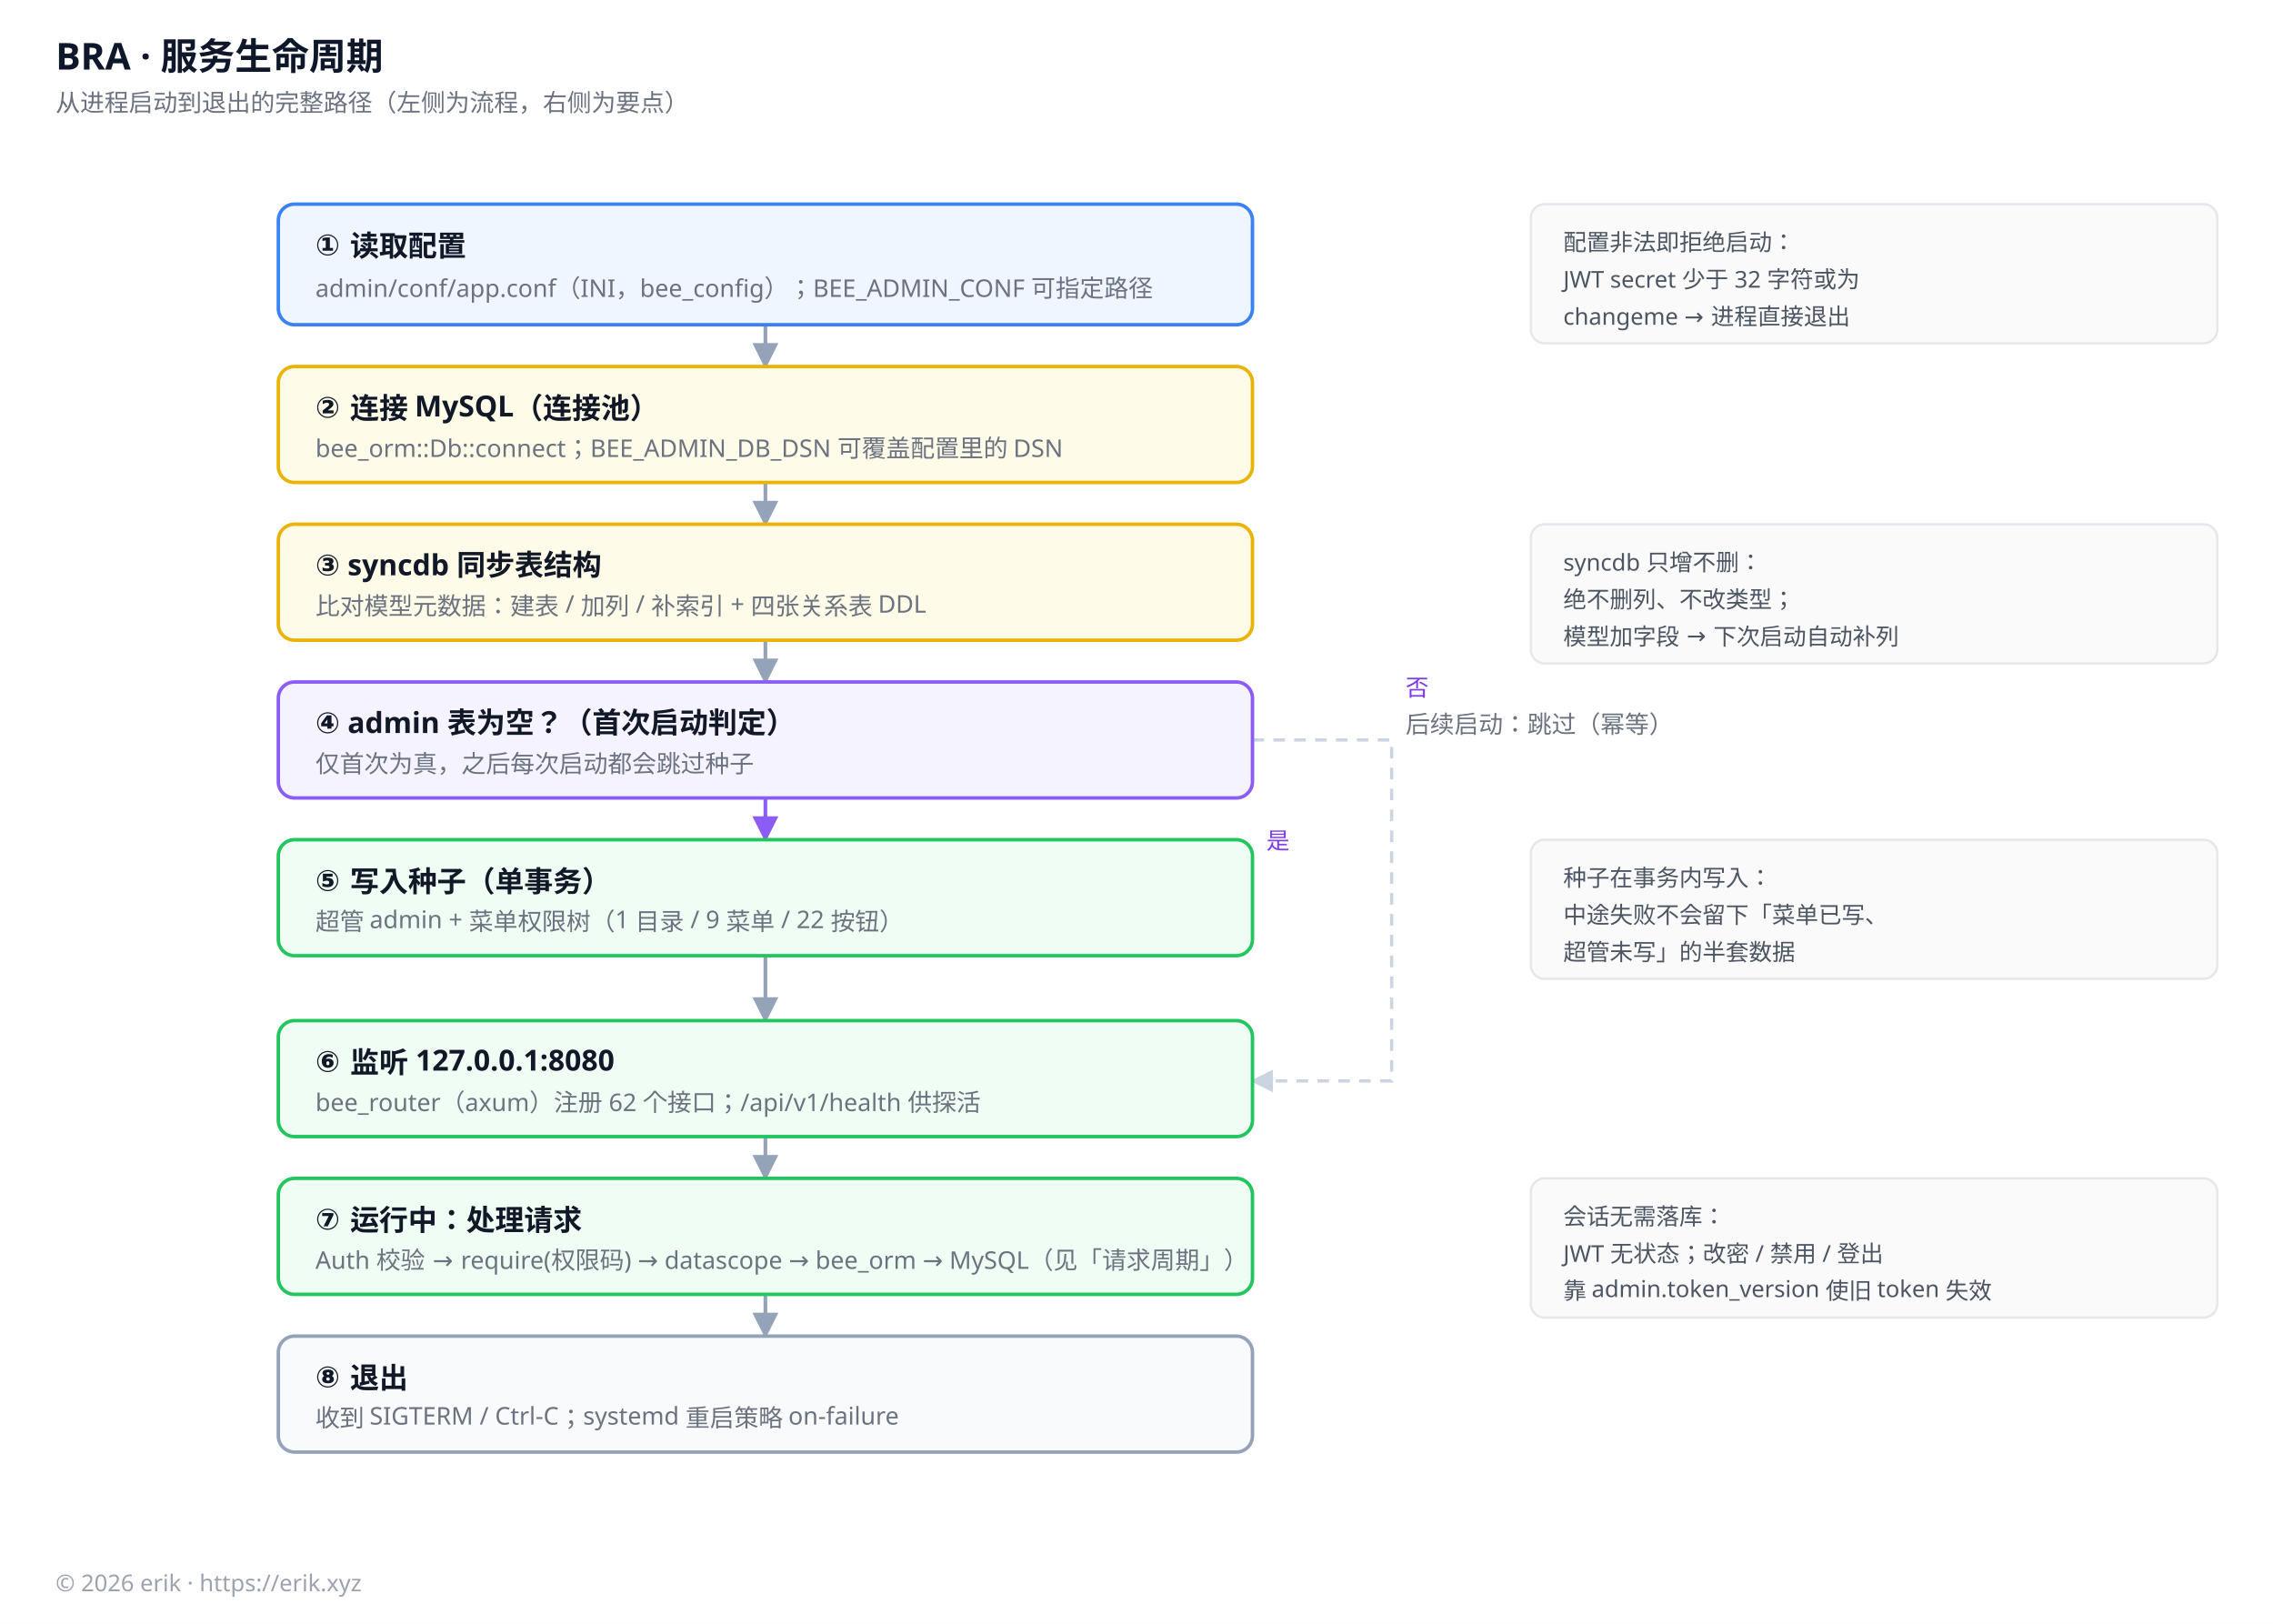
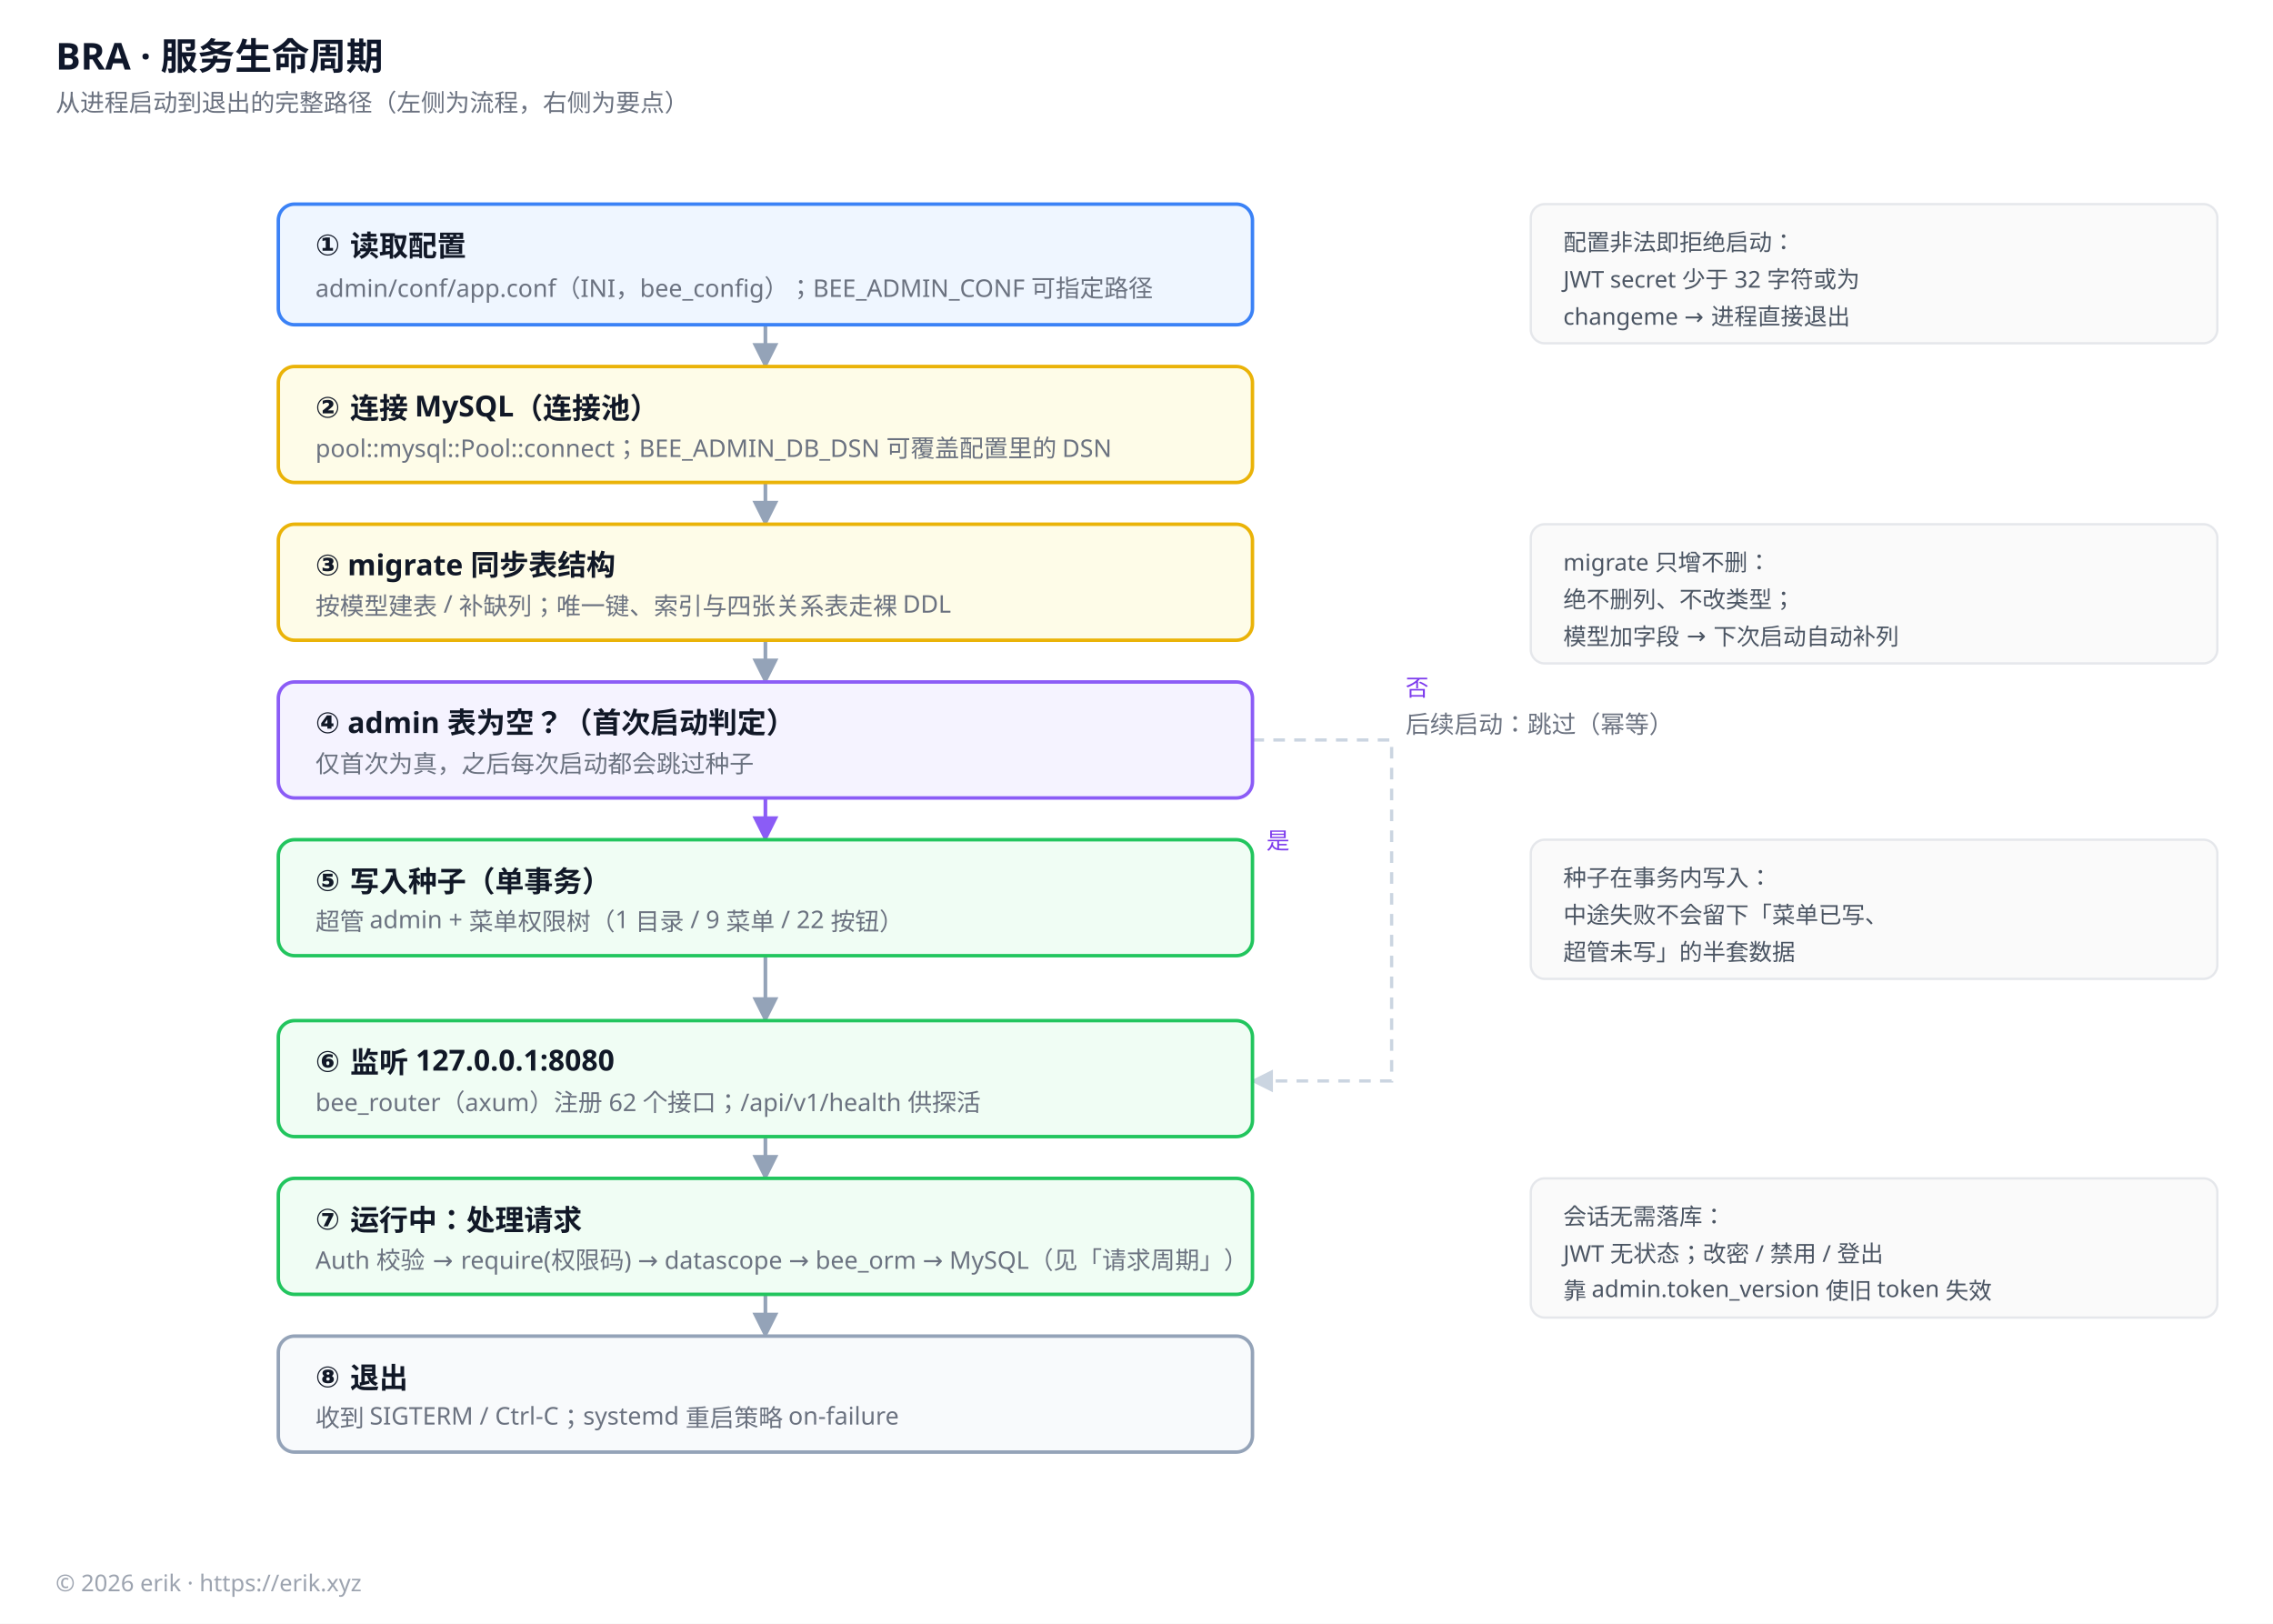
<svg xmlns="http://www.w3.org/2000/svg" viewBox="0 0 980 700" width="980" height="700" role="img" aria-label="BRA 服务生命周期图">
  <style>
    .bg { fill: #ffffff; }
    .box-start  { fill: #eff6ff; stroke: #3b82f6; stroke-width: 1.5; }
    .box-db     { fill: #fefce8; stroke: #eab308; stroke-width: 1.5; }
    .box-backend{ fill: #f0fdf4; stroke: #22c55e; stroke-width: 1.5; }
    .box-decision { fill: #f5f3ff; stroke: #8b5cf6; stroke-width: 1.5; }
    .box-end    { fill: #f8fafc; stroke: #94a3b8; stroke-width: 1.5; }
    .note       { fill: #fafafa; stroke: #e5e7eb; stroke-width: 1; }
    .t-name { font: 600 12.5px system-ui, "PingFang SC", "Microsoft YaHei", sans-serif; fill: #111827; }
    .t-sub  { font: 10.5px system-ui, "PingFang SC", "Microsoft YaHei", sans-serif; fill: #6b7280; }
    .t-note { font: 10px system-ui, "PingFang SC", "Microsoft YaHei", sans-serif; fill: #4b5563; }
    .t-edge { font: 10px system-ui, "PingFang SC", "Microsoft YaHei", sans-serif; fill: #7c3aed; }
    .t-title{ font: 700 16px system-ui, "PingFang SC", "Microsoft YaHei", sans-serif; fill: #0f172a; }
    .t-foot { font: 10px system-ui, "PingFang SC", "Microsoft YaHei", sans-serif; fill: #9ca3af; }
    .a  { stroke: #94a3b8; stroke-width: 1.6; fill: none; }
    .a-yes { stroke: #8b5cf6; stroke-width: 1.6; fill: none; }
    .a-no  { stroke: #cbd5e1; stroke-width: 1.4; fill: none; stroke-dasharray: 5 4; }
  </style>
  <defs>
    <marker id="a" viewBox="0 0 10 10" refX="9" refY="5" markerWidth="7" markerHeight="7" orient="auto-start-reverse">
      <path d="M0,0 L10,5 L0,10 z" fill="#94a3b8" />
    </marker>
    <marker id="ay" viewBox="0 0 10 10" refX="9" refY="5" markerWidth="7" markerHeight="7" orient="auto-start-reverse">
      <path d="M0,0 L10,5 L0,10 z" fill="#8b5cf6" />
    </marker>
    <marker id="an" viewBox="0 0 10 10" refX="9" refY="5" markerWidth="7" markerHeight="7" orient="auto-start-reverse">
      <path d="M0,0 L10,5 L0,10 z" fill="#cbd5e1" />
    </marker>
  </defs>
  <rect class="bg" x="0" y="0" width="980" height="700" />
  <text class="t-title" x="24" y="30">BRA · 服务生命周期</text>
  <text class="t-sub" x="24" y="48">从进程启动到退出的完整路径（左侧为流程，右侧为要点）</text>
  <path class="a" d="M330,140 L330,158" marker-end="url(#a)" />
  <path class="a" d="M330,208 L330,226" marker-end="url(#a)" />
  <path class="a" d="M330,276 L330,294" marker-end="url(#a)" />
  <path class="a-yes" d="M330,344 L330,362" marker-end="url(#ay)" />
  <path class="a" d="M330,412 L330,440" marker-end="url(#a)" />
  <path class="a" d="M330,490 L330,508" marker-end="url(#a)" />
  <path class="a" d="M330,558 L330,576" marker-end="url(#a)" />
  <path class="a-no" d="M540,319 L600,319 L600,466 L540,466" marker-end="url(#an)" />
  <text class="t-edge" x="606" y="300">否</text>
  <text class="t-sub" x="606" y="316">后续启动：跳过（幂等）</text>
  <text class="t-edge" x="546" y="366">是</text>
  <rect class="box-start" x="120" y="88" width="420" height="52" rx="7" />
  <text class="t-name" x="136" y="110">① 读取配置</text>
  <text class="t-sub" x="136" y="128">admin/conf/app.conf（INI，bee_config）；BEE_ADMIN_CONF 可指定路径</text>
  <rect class="box-db" x="120" y="158" width="420" height="50" rx="7" />
  <text class="t-name" x="136" y="180">② 连接 MySQL（连接池）</text>
-   <text class="t-sub" x="136" y="197">bee_orm::Db::connect；BEE_ADMIN_DB_DSN 可覆盖配置里的 DSN</text>
+   <text class="t-sub" x="136" y="197">pool::mysql::Pool::connect；BEE_ADMIN_DB_DSN 可覆盖配置里的 DSN</text>
  <rect class="box-db" x="120" y="226" width="420" height="50" rx="7" />
-   <text class="t-name" x="136" y="248">③ syncdb 同步表结构</text>
-   <text class="t-sub" x="136" y="265">比对模型元数据：建表 / 加列 / 补索引 + 四张关系表 DDL</text>
+   <text class="t-name" x="136" y="248">③ migrate 同步表结构</text>
+   <text class="t-sub" x="136" y="265">按模型建表 / 补缺列；唯一键、索引与四张关系表走裸 DDL</text>
  <rect class="box-decision" x="120" y="294" width="420" height="50" rx="7" />
  <text class="t-name" x="136" y="316">④ admin 表为空？（首次启动判定）</text>
  <text class="t-sub" x="136" y="333">仅首次为真，之后每次启动都会跳过种子</text>
  <rect class="box-backend" x="120" y="362" width="420" height="50" rx="7" />
  <text class="t-name" x="136" y="384">⑤ 写入种子（单事务）</text>
  <text class="t-sub" x="136" y="401">超管 admin + 菜单权限树（1 目录 / 9 菜单 / 22 按钮）</text>
  <rect class="box-backend" x="120" y="440" width="420" height="50" rx="7" />
  <text class="t-name" x="136" y="462">⑥ 监听 127.0.0.1:8080</text>
  <text class="t-sub" x="136" y="479">bee_router（axum）注册 62 个接口；/api/v1/health 供探活</text>
  <rect class="box-backend" x="120" y="508" width="420" height="50" rx="7" />
  <text class="t-name" x="136" y="530">⑦ 运行中：处理请求</text>
  <text class="t-sub" x="136" y="547">Auth 校验 → require(权限码) → datascope → bee_orm → MySQL（见「请求周期」）</text>
  <rect class="box-end" x="120" y="576" width="420" height="50" rx="7" />
  <text class="t-name" x="136" y="598">⑧ 退出</text>
  <text class="t-sub" x="136" y="615">收到 SIGTERM / Ctrl-C；systemd 重启策略 on-failure</text>
  <rect class="note" x="660" y="88" width="296" height="60" rx="6" />
  <text class="t-note" x="674" y="108">配置非法即拒绝启动：</text>
  <text class="t-note" x="674" y="124">JWT secret 少于 32 字符或为</text>
  <text class="t-note" x="674" y="140">changeme → 进程直接退出</text>
  <rect class="note" x="660" y="226" width="296" height="60" rx="6" />
-   <text class="t-note" x="674" y="246">syncdb 只增不删：</text>
+   <text class="t-note" x="674" y="246">migrate 只增不删：</text>
  <text class="t-note" x="674" y="262">绝不删列、不改类型；</text>
  <text class="t-note" x="674" y="278">模型加字段 → 下次启动自动补列</text>
  <rect class="note" x="660" y="362" width="296" height="60" rx="6" />
  <text class="t-note" x="674" y="382">种子在事务内写入：</text>
  <text class="t-note" x="674" y="398">中途失败不会留下「菜单已写、</text>
  <text class="t-note" x="674" y="414">超管未写」的半套数据</text>
  <rect class="note" x="660" y="508" width="296" height="60" rx="6" />
  <text class="t-note" x="674" y="528">会话无需落库：</text>
  <text class="t-note" x="674" y="544">JWT 无状态；改密 / 禁用 / 登出</text>
  <text class="t-note" x="674" y="560">靠 admin.token_version 使旧 token 失效</text>
  <text class="t-foot" x="24" y="686">© 2026 erik · https://erik.xyz</text>
</svg>
